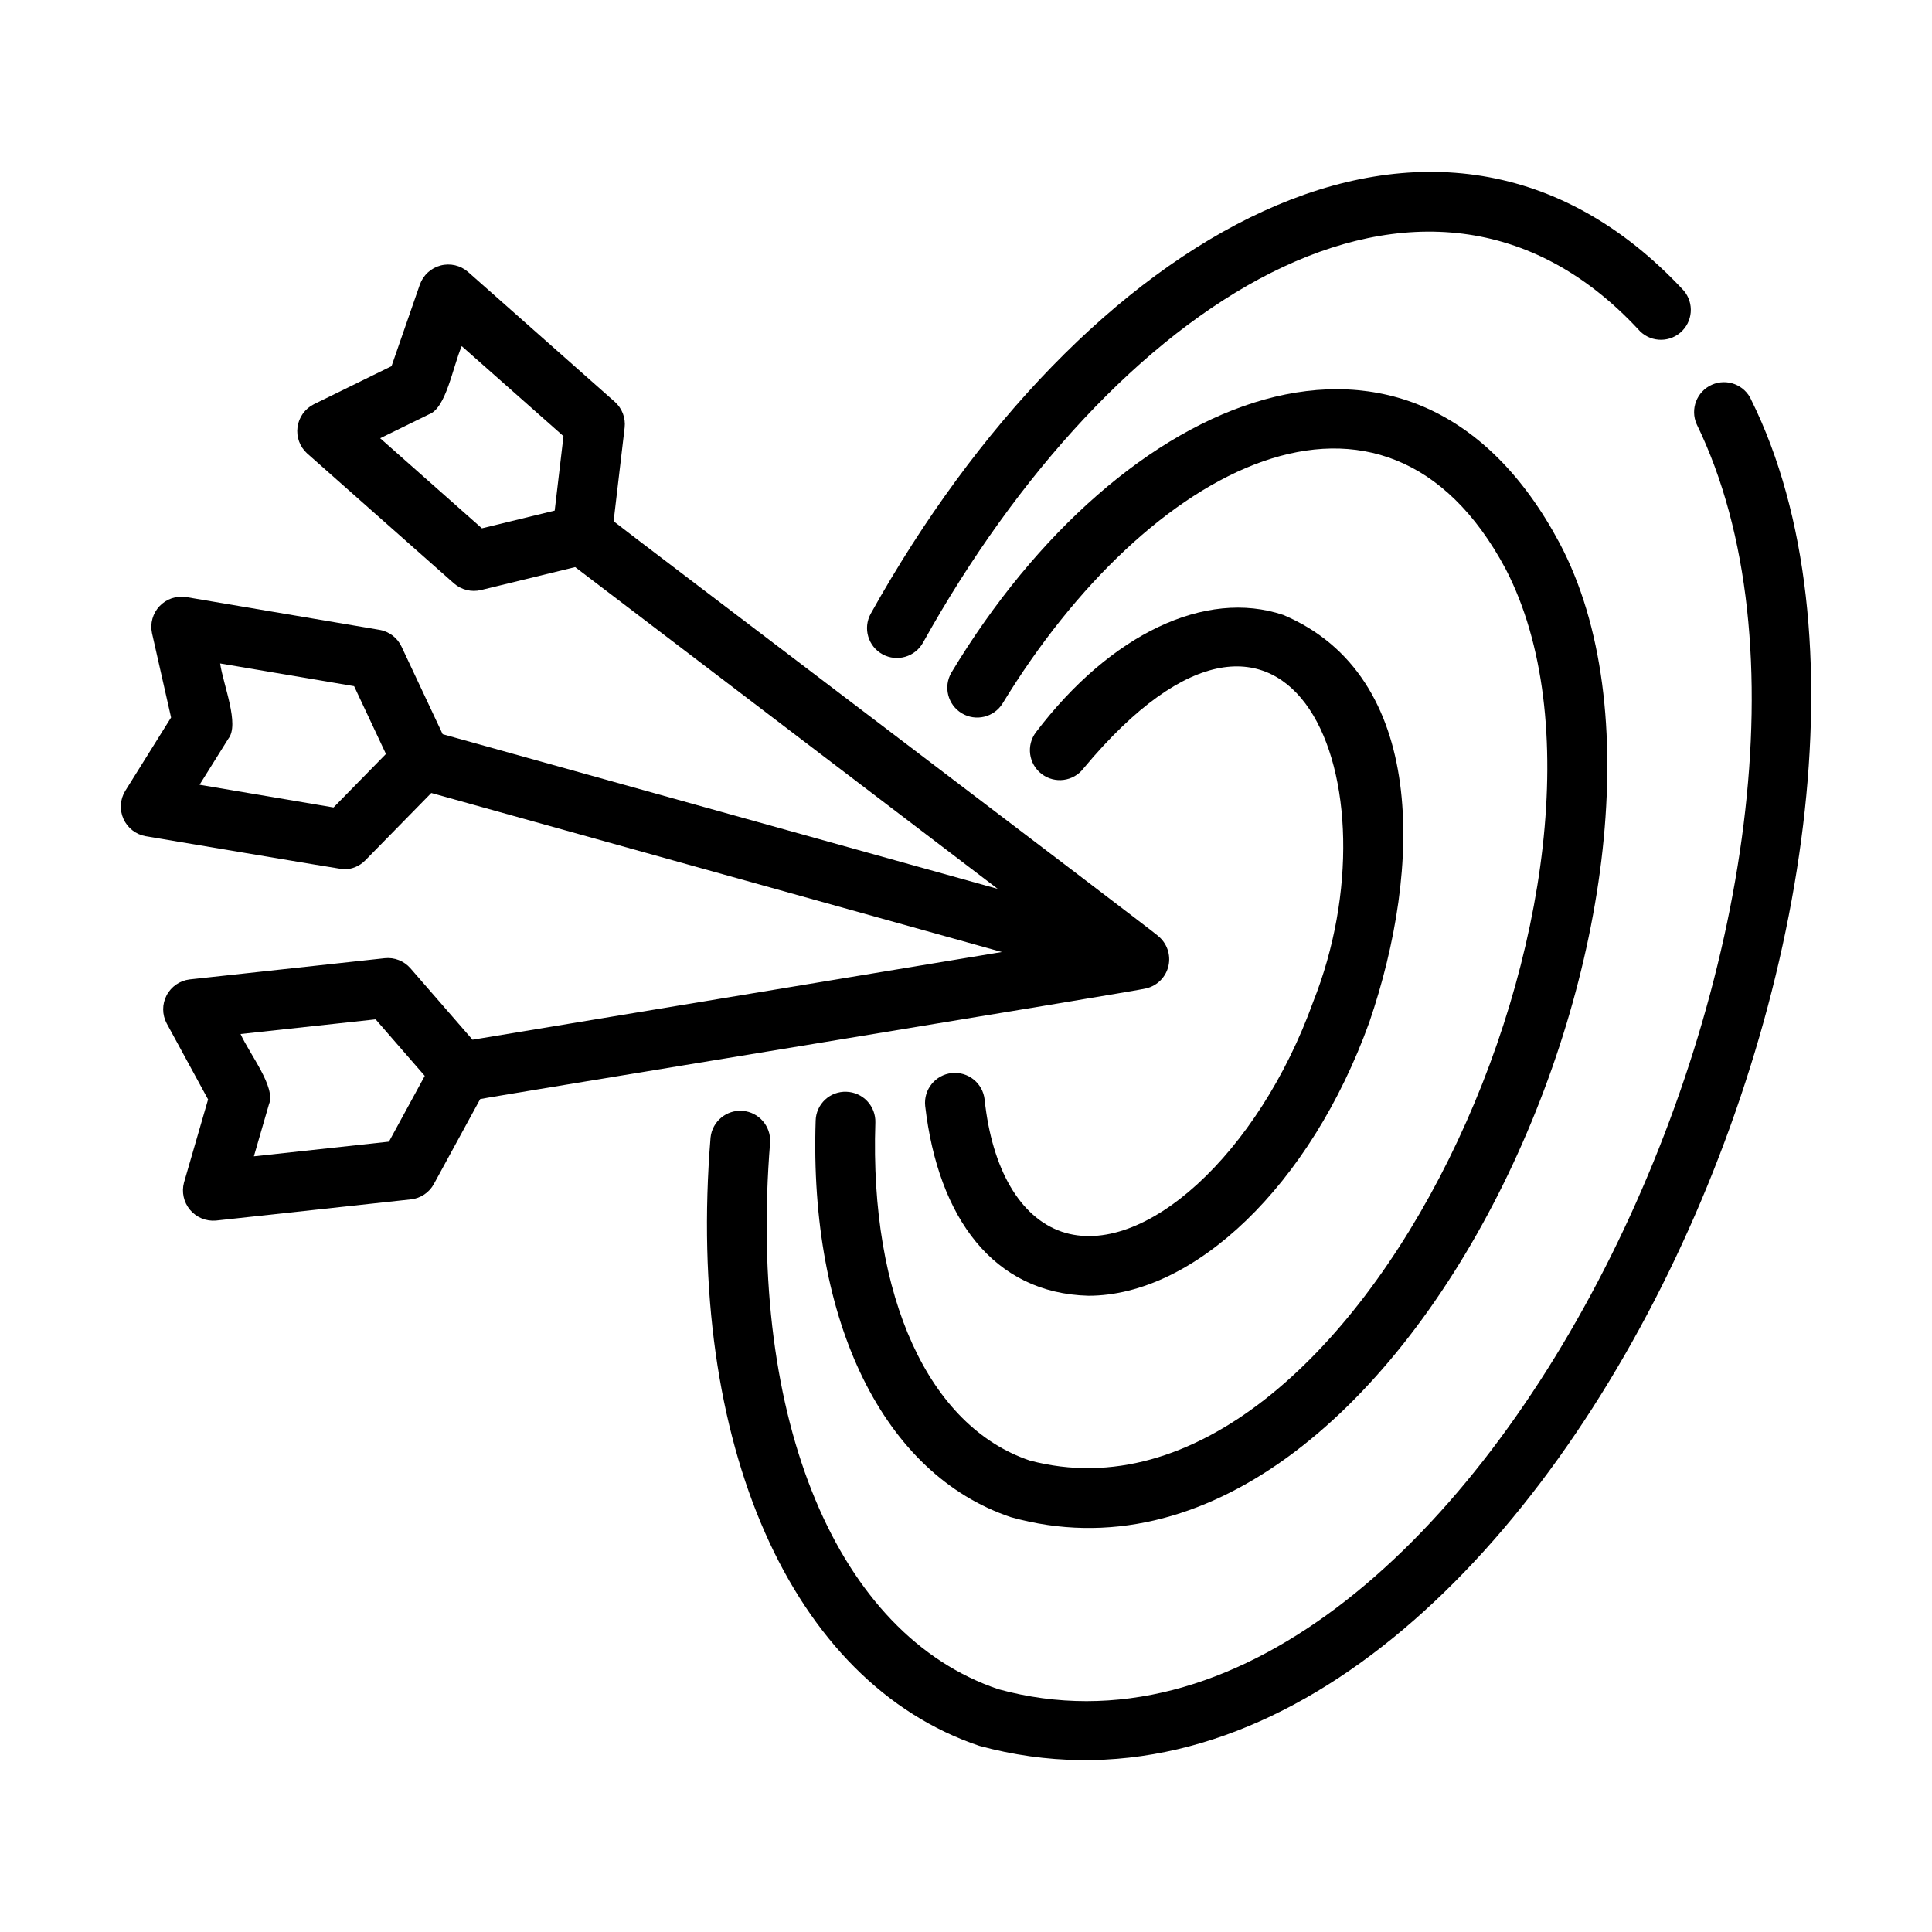
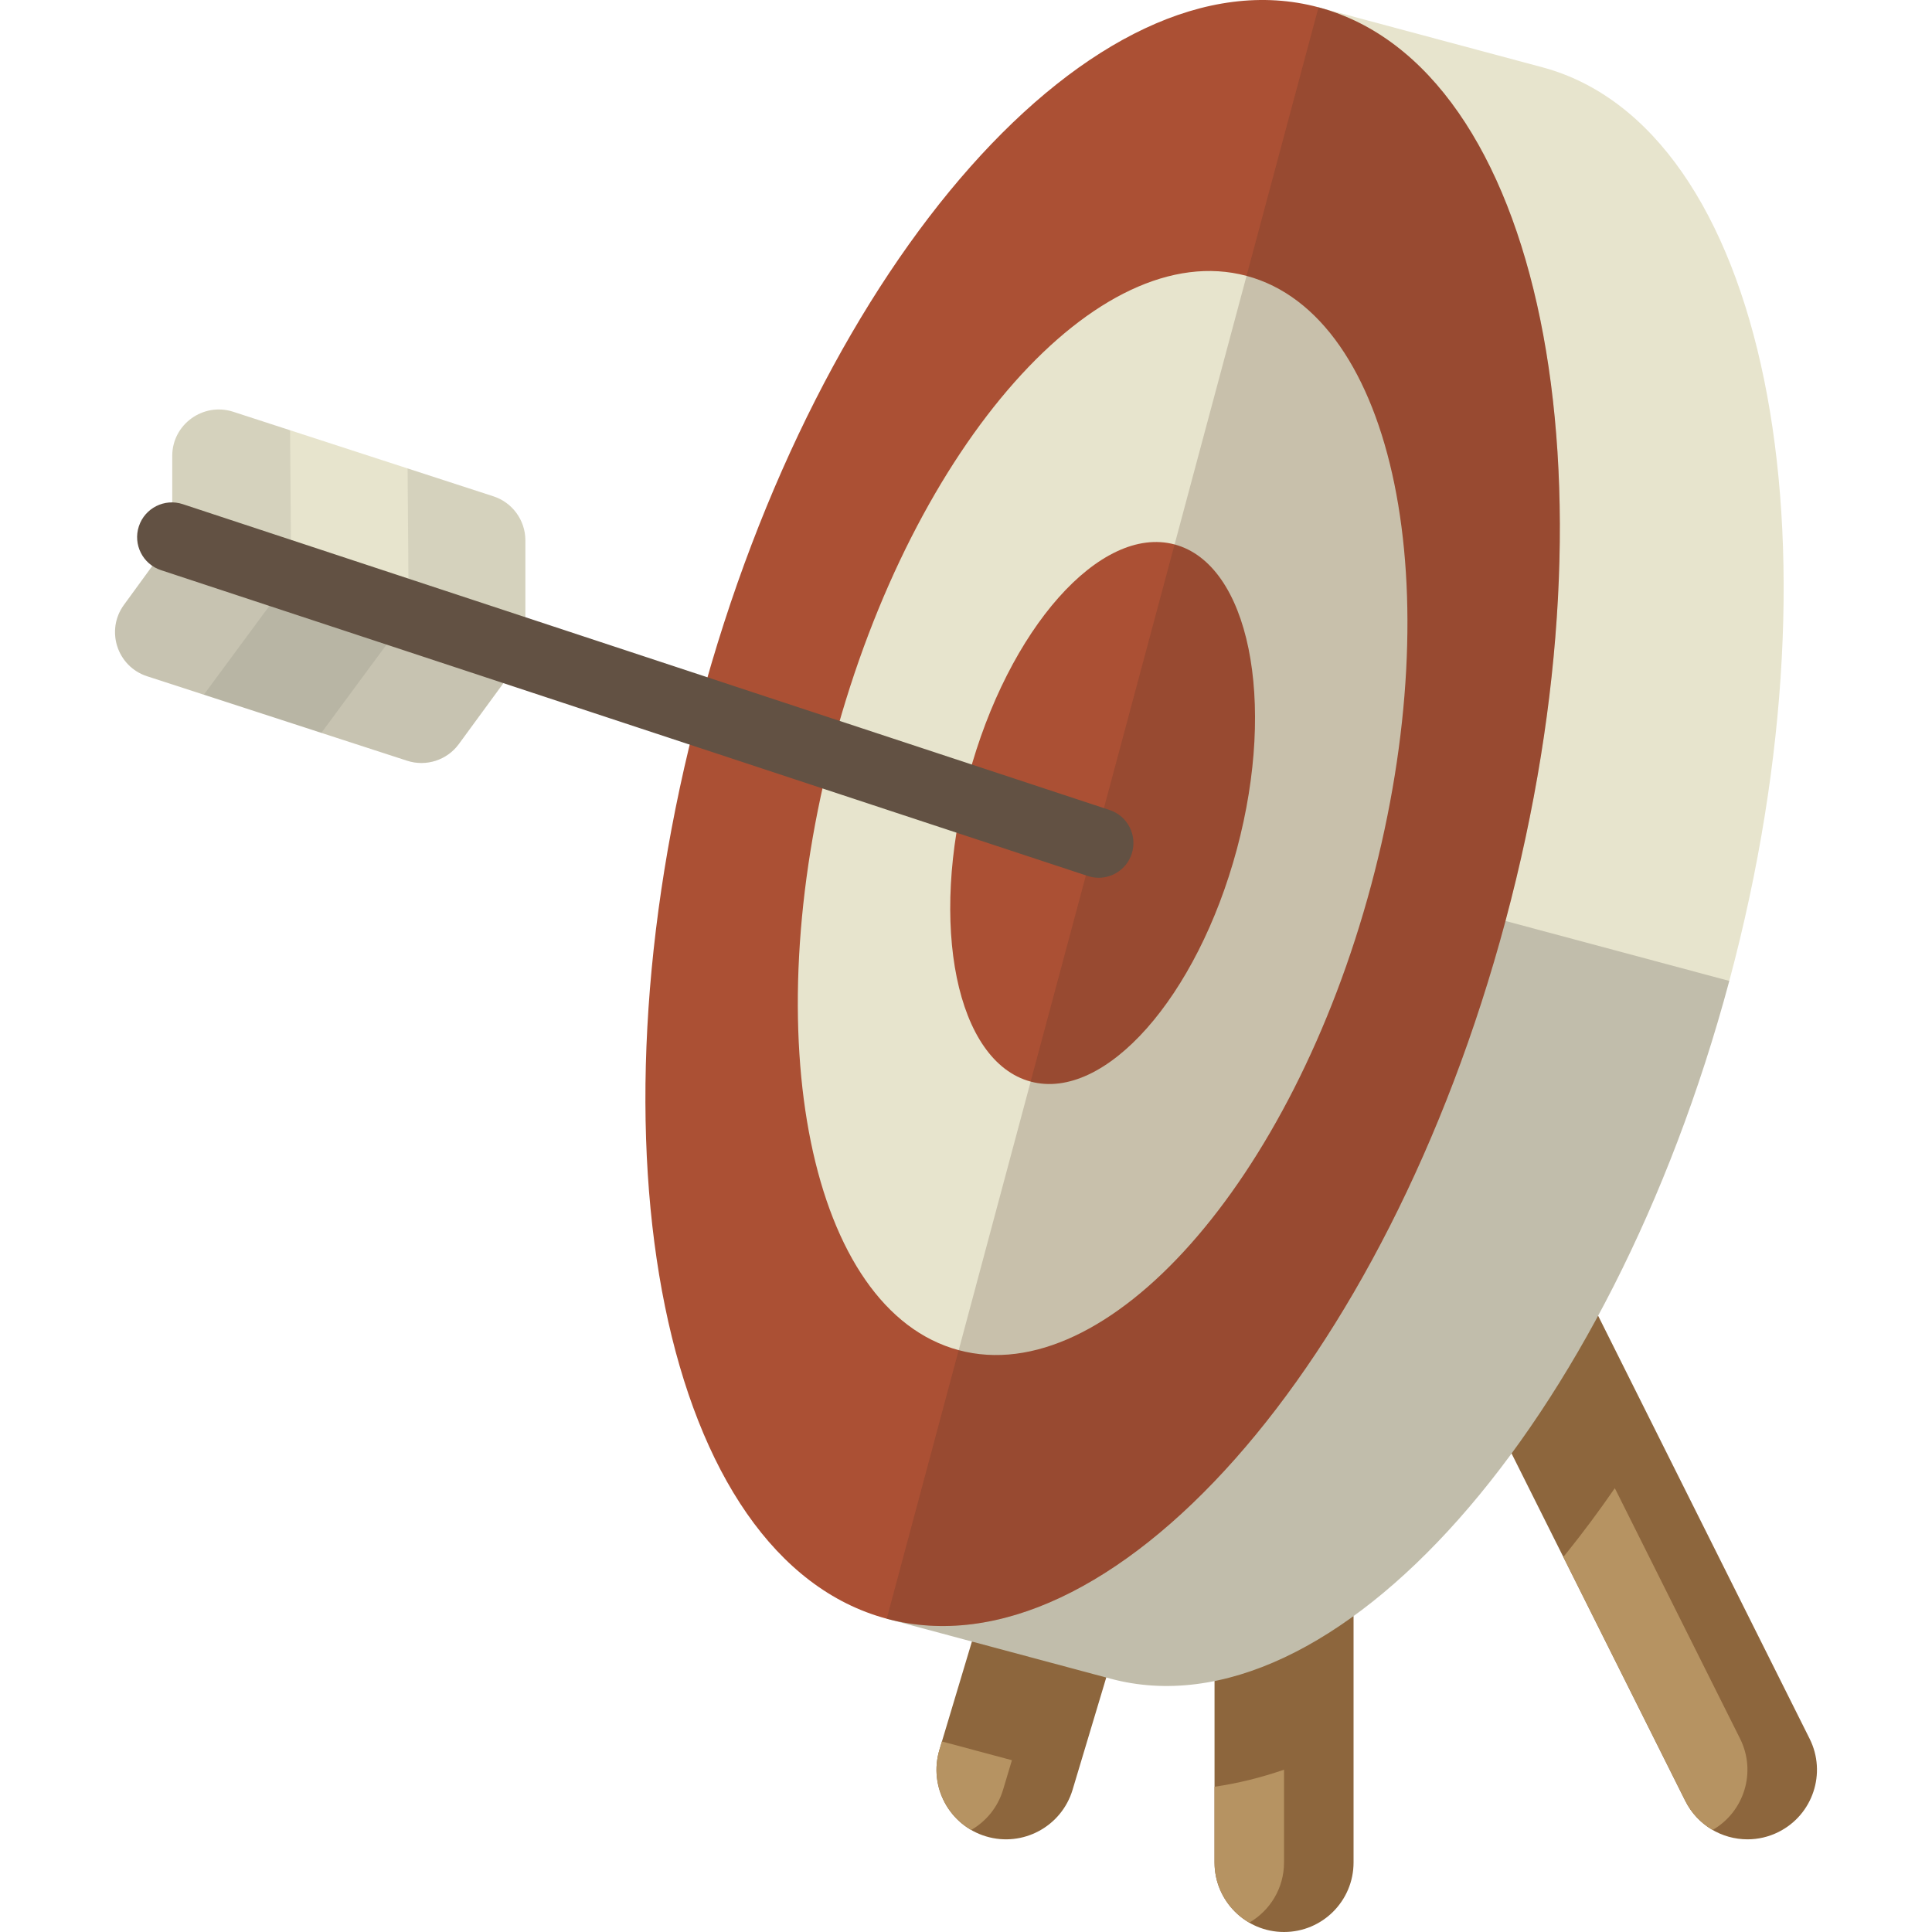
- <svg xmlns="http://www.w3.org/2000/svg" id="b1fee700-128a-4ca5-8411-9cc103b398f9" height="512" viewBox="0 0 64 64" width="512" data-name="line">
-   <path d="m58.014 13.248a.99.99 0 0 0 -1.809.806c7.033 14.446-7.47 46.192-23.13 41.904-5.342-1.799-8.311-8.909-7.564-18.115a.99.99 0 0 0 -1.973-.16c-.823 10.144 2.673 18.053 8.904 20.151 17.984 4.881 33.117-29.34 25.571-44.585z" />
-   <path d="m29.236 21.675a.99.99 0 0 0 1.343-.392c6.252-11.23 16.606-17.976 23.686-10.377a.99.99 0 0 0 1.511-1.28c-8.17-8.788-19.955-1.807-26.933 10.705a.99.99 0 0 0 .393 1.344z" />
-   <path d="m28.042 36.166a.98.98 0 0 0 -1.022.956c-.22 6.686 2.257 11.719 6.463 13.135 13.033 3.645 23.952-21.378 18.178-32.269-4.828-9.061-14.526-5.045-20.145 4.293a.99.99 0 0 0 1.695 1.023c4.811-7.893 12.633-12.009 16.667-4.454 5.122 9.885-4.894 32.408-15.764 29.532-3.347-1.127-5.308-5.417-5.117-11.194a.989.989 0 0 0 -.957-1.022z" />
-   <path d="m35.17 40.801c-1.378-.472-2.308-2.066-2.553-4.374a.99.99 0 0 0 -1.969.209c.431 3.714 2.261 6.206 5.409 6.287 3.491-.001 7.35-3.638 9.305-9.065 1.75-5.116 1.911-11.469-2.852-13.488-2.572-.863-5.711.623-8.191 3.883a.99.99 0 1 0 1.576 1.199c6.968-8.365 10.456.578 7.605 7.736-1.814 5.037-5.633 8.524-8.329 7.614z" />
-   <path d="m38.365 31.005c.016-.024-18.035-13.712-18.038-13.738l.365-3.1a.99.99 0 0 0 -.327-.857l-4.864-4.305a.998.998 0 0 0 -1.591.417l-.94 2.708-2.574 1.262a.996.996 0 0 0 -.22 1.63l4.864 4.305a1.002 1.002 0 0 0 .89.22l3.123-.761 13.999 10.66-18.388-5.125-1.363-2.901a.99.99 0 0 0 -.731-.556l-6.405-1.086a.998.998 0 0 0 -1.13 1.195l.632 2.795-1.519 2.432a.997.997 0 0 0 .674 1.5s6.515 1.099 6.57 1.099a.991.991 0 0 0 .707-.297l2.188-2.233 18.9 5.268-17.534 2.905-2.056-2.366a.99.99 0 0 0 -.854-.334l-6.458.702a.997.997 0 0 0 -.763 1.458l1.371 2.518s-.796 2.745-.798 2.753a1.004 1.004 0 0 0 1.058 1.26l6.458-.702a.988.988 0 0 0 .762-.51l1.534-2.813c.067-.033 22.018-3.617 22.072-3.669a.992.992 0 0 0 .385-1.733zm-19.99-14.091-2.411.587-3.37-2.983 1.613-.791c.573-.201.788-1.565 1.088-2.261l3.371 2.983zm-7.326 9.834-4.438-.752.952-1.524c.381-.473-.164-1.769-.271-2.494l4.438.752 1.055 2.246zm1.835 11.071-4.474.486.5-1.725c.237-.561-.641-1.66-.941-2.327l4.474-.486 1.628 1.873z" />
+ <svg xmlns="http://www.w3.org/2000/svg" version="1.1" id="Layer_1" x="0px" y="0px" viewBox="0 0 511.998 511.998" style="enable-background:new 0 0 511.998 511.998;" xml:space="preserve">
+   <g>
+     <path style="fill:#8D663D;" d="M257.566,435.024l-8.61,28.699c-2.924,9.745,2.606,20.014,12.351,22.937   c9.743,2.924,20.013-2.607,22.937-12.351l8.923-29.745v-9.54L257.566,435.024L257.566,435.024z" />
+     <path style="fill:#8D663D;" d="M321.863,445.488v48.089c0,10.173,8.248,18.421,18.421,18.421s18.421-8.248,18.421-18.421v-65.304   h-36.842V445.488z" />
+     <path style="fill:#8D663D;" d="M400.58,385.185l46.034,92.069c3.227,6.456,9.732,10.187,16.491,10.187   c2.768,0,5.579-0.626,8.223-1.949c9.1-4.55,12.788-15.615,8.238-24.715l-56.05-112.102h-22.937v36.509H400.58z" />
+   </g>
+   <g>
+     <path style="fill:#B69362;" d="M248.956,463.724c-2.503,8.341,1.201,17.052,8.428,21.226c3.921-2.266,7.031-5.959,8.434-10.64   l2.352-7.837l-18.548-4.97L248.956,463.724z" />
+     <path style="fill:#B69362;" d="M321.863,493.578c0,6.813,3.709,12.749,9.208,15.935c5.499-3.187,9.208-9.122,9.208-15.935v-24.593   c-6.149,2.122-12.299,3.633-18.417,4.517v20.076H321.863z" />
+     <path style="fill:#B69362;" d="M414.292,412.611l32.323,64.644c1.674,3.348,4.233,5.955,7.248,7.698   c8.384-4.831,11.663-15.405,7.28-24.173l-33.201-66.402c-4.076,5.907-8.271,11.564-12.578,16.924   C415.008,411.744,414.65,412.172,414.292,412.611z" />
+   </g>
+   <path style="fill:#E7E4CD;" d="M408.732,17.828L349.42,1.936l-114.425,427.04l223.284-169.021  C489.902,141.936,467.742,33.641,408.732,17.828z" />
+   <path style="fill:#C1BDAB;" d="M292.208,215.457l-57.212,213.519l59.311,15.892c59.01,15.811,132.349-66.894,163.973-184.914  L292.208,215.457z" />
+   <path style="fill:#AB5034;" d="M398.967,244.063C430.59,126.043,408.43,17.749,349.42,1.937S217.071,68.83,185.448,186.85  s-9.462,226.315,49.548,242.126C294.006,444.788,367.345,362.083,398.967,244.063z" />
+   <path style="fill:#E7E4CD;" d="M254.066,357.803c-39.34-10.54-54.114-82.737-33.031-161.417S291.01,62.569,330.35,73.11  c39.34,10.54,54.114,82.737,33.031,161.417C342.299,313.207,293.406,368.345,254.066,357.803z" />
+   <path style="fill:#AB5034;" d="M327.795,224.992c10.54-39.34,3.154-75.438-16.516-80.709c-19.67-5.271-44.116,22.298-54.658,61.638  c-10.542,39.34-3.154,75.438,16.516,80.709C292.807,291.901,317.253,264.332,327.795,224.992z" />
+   <path style="opacity:0.2;fill:#493023;enable-background:new    ;" d="M349.42,1.936l-114.425,427.04  c59.01,15.811,132.349-66.894,163.973-184.914C430.591,126.043,408.43,17.749,349.42,1.936z" />
+   <path style="fill:#E7E4CD;" d="M85.167,194.217l22.728,7.384c5.028,1.633,10.536-0.134,13.675-4.385l17.661-24.123l-15.574-17.388  l-15.425,7.269L83.366,175.11L85.167,194.217z" />
+   <polygon style="fill:#D5D2BD;" points="77.086,152.853 53.858,167.681 54.022,184.097 85.167,194.217 108.231,162.973   92.51,145.584 " />
+   <path style="fill:#E7E4CD;" d="M45.645,142.733l-12.799,17.563c-4.918,6.748-1.813,16.332,6.129,18.912l15.045,4.889l23.064-31.245  l-15.778-17.359L45.645,142.733z" />
+   <path style="opacity:0.2;fill:#47423F;enable-background:new    ;" d="M123.655,155.704l-15.425,7.269l-15.72-17.388l-15.425,7.269  l-15.778-17.359l-15.663,7.239l-12.799,17.563c-4.918,6.748-1.813,16.332,6.129,18.912l15.045,4.889l31.145,10.119l22.728,7.384  c5.028,1.633,10.536-0.134,13.675-4.385l17.661-24.123L123.655,155.704z" />
+   <path style="fill:#D5D2BD;" d="M108.017,124.139L95.9,133.305l12.412,29.668l30.918,10.119V143.11  c-0.041-5.286-3.458-9.953-8.486-11.587L108.017,124.139z" />
+   <polygon style="fill:#E7E4CD;" points="108.312,162.973 108.017,124.139 76.872,114.019 65.962,129.148 77.167,152.853 " />
+   <path style="fill:#D5D2BD;" d="M76.872,114.019l-15.07-4.896c-7.935-2.578-16.156,3.337-16.156,11.68v21.931l31.522,10.119  L76.872,114.019z" />
+   <path style="fill:#625143;" d="M291.164,232.616c-0.957,0-1.929-0.15-2.888-0.467L42.662,151.097  c-4.831-1.594-7.454-6.802-5.86-11.632c1.594-4.831,6.802-7.454,11.632-5.86l245.614,81.052c4.831,1.594,7.454,6.802,5.86,11.632  C298.631,230.161,295.03,232.616,291.164,232.616z" />
+   <g>
+ </g>
+   <g>
+ </g>
+   <g>
+ </g>
+   <g>
+ </g>
+   <g>
+ </g>
+   <g>
+ </g>
+   <g>
+ </g>
+   <g>
+ </g>
+   <g>
+ </g>
+   <g>
+ </g>
+   <g>
+ </g>
+   <g>
+ </g>
+   <g>
+ </g>
+   <g>
+ </g>
+   <g>
+ </g>
</svg>
